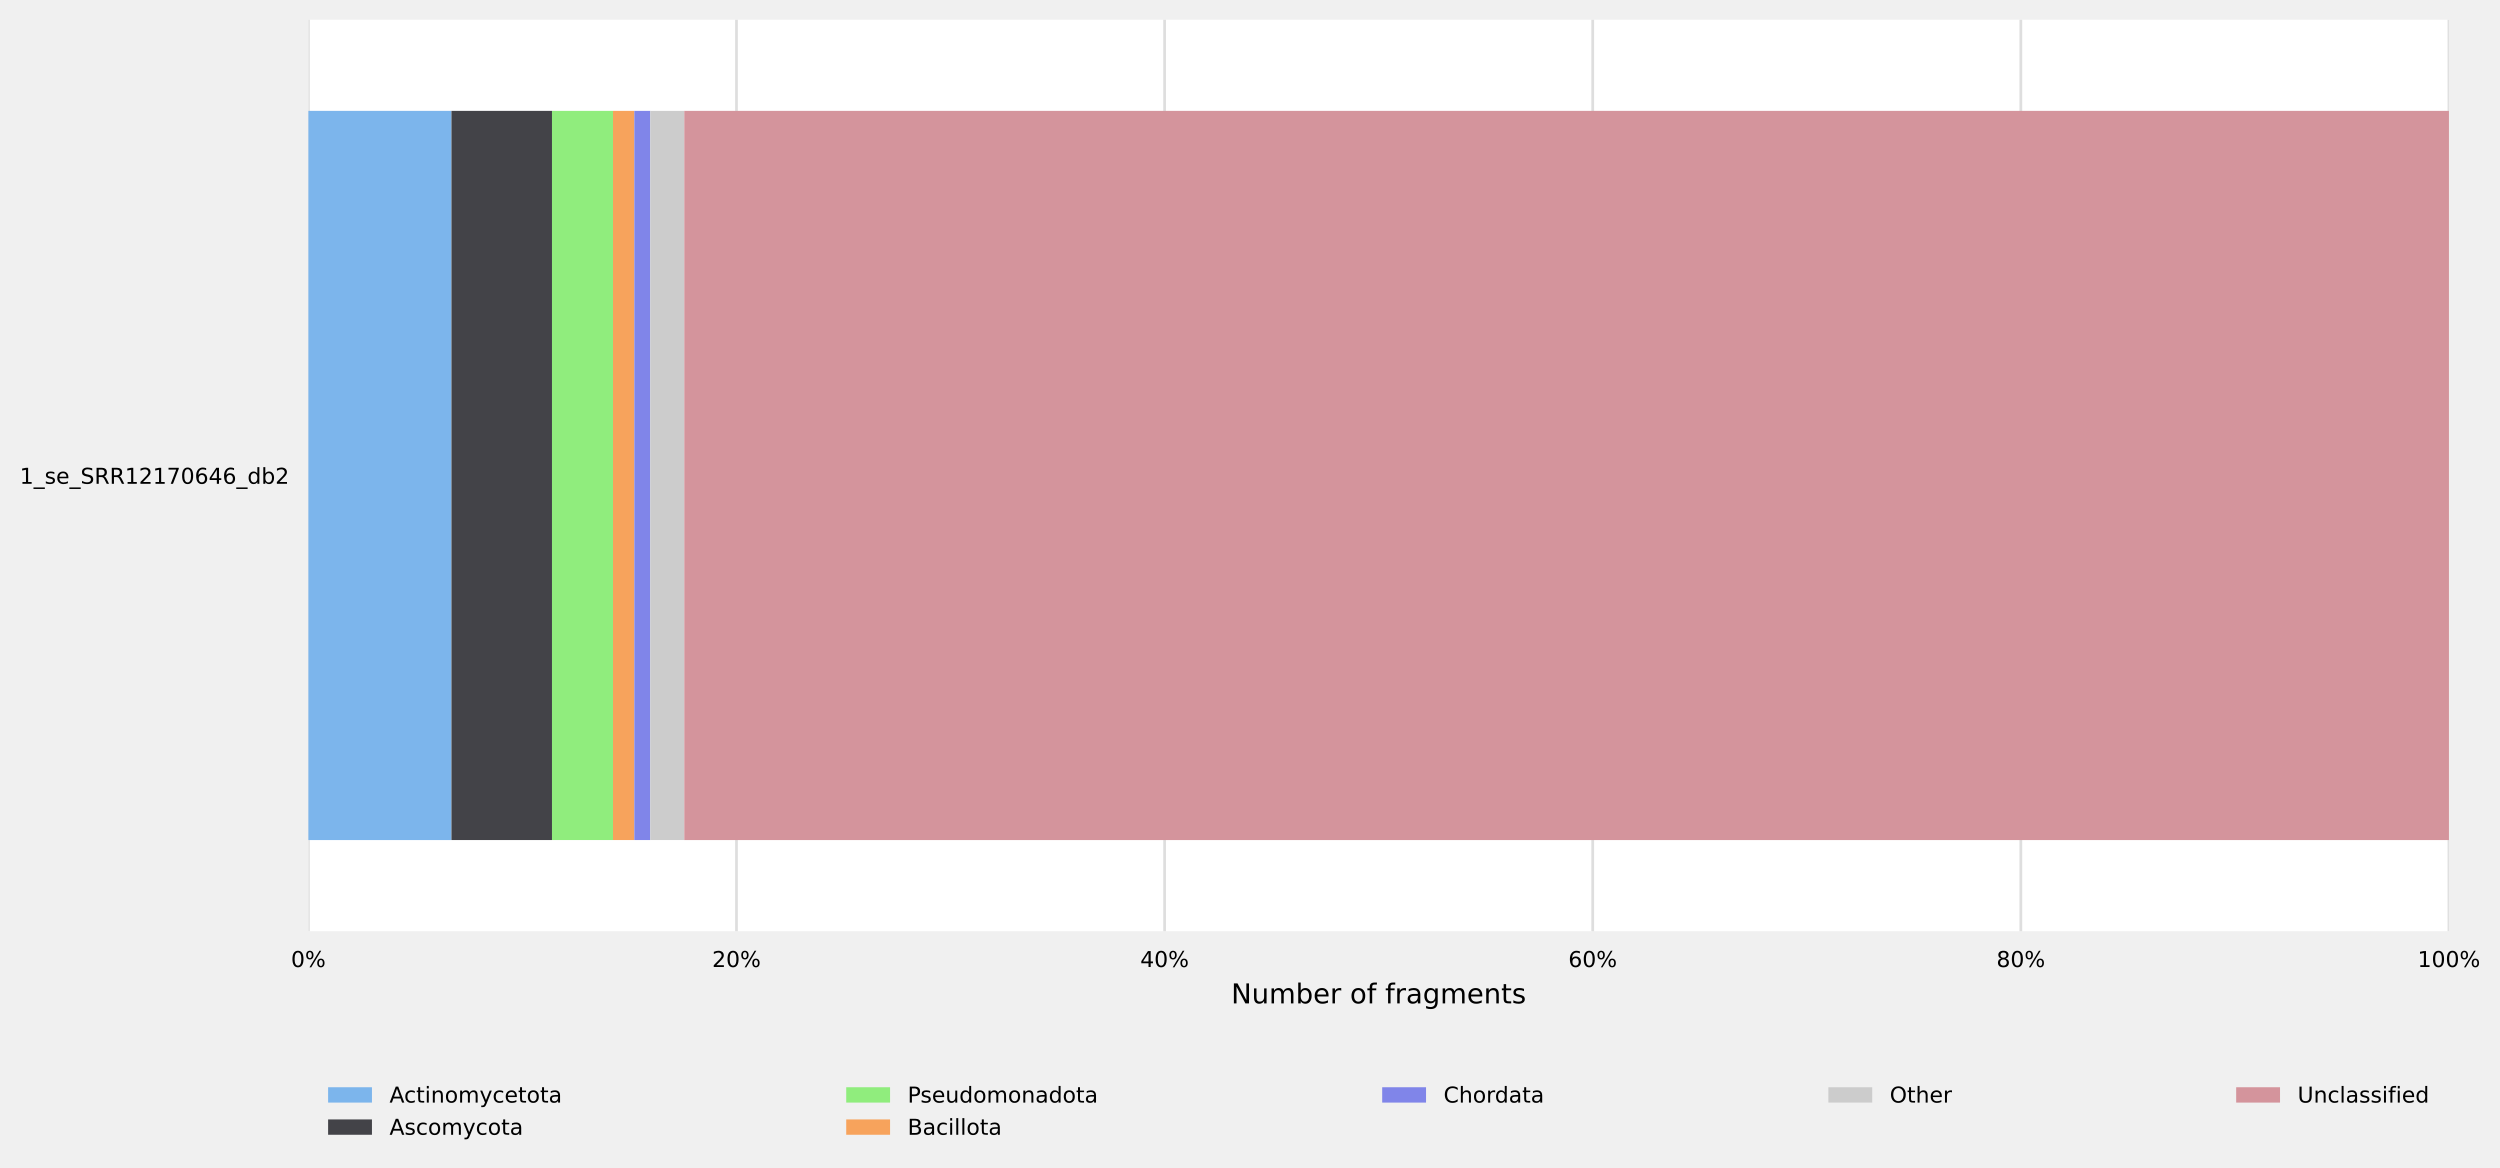
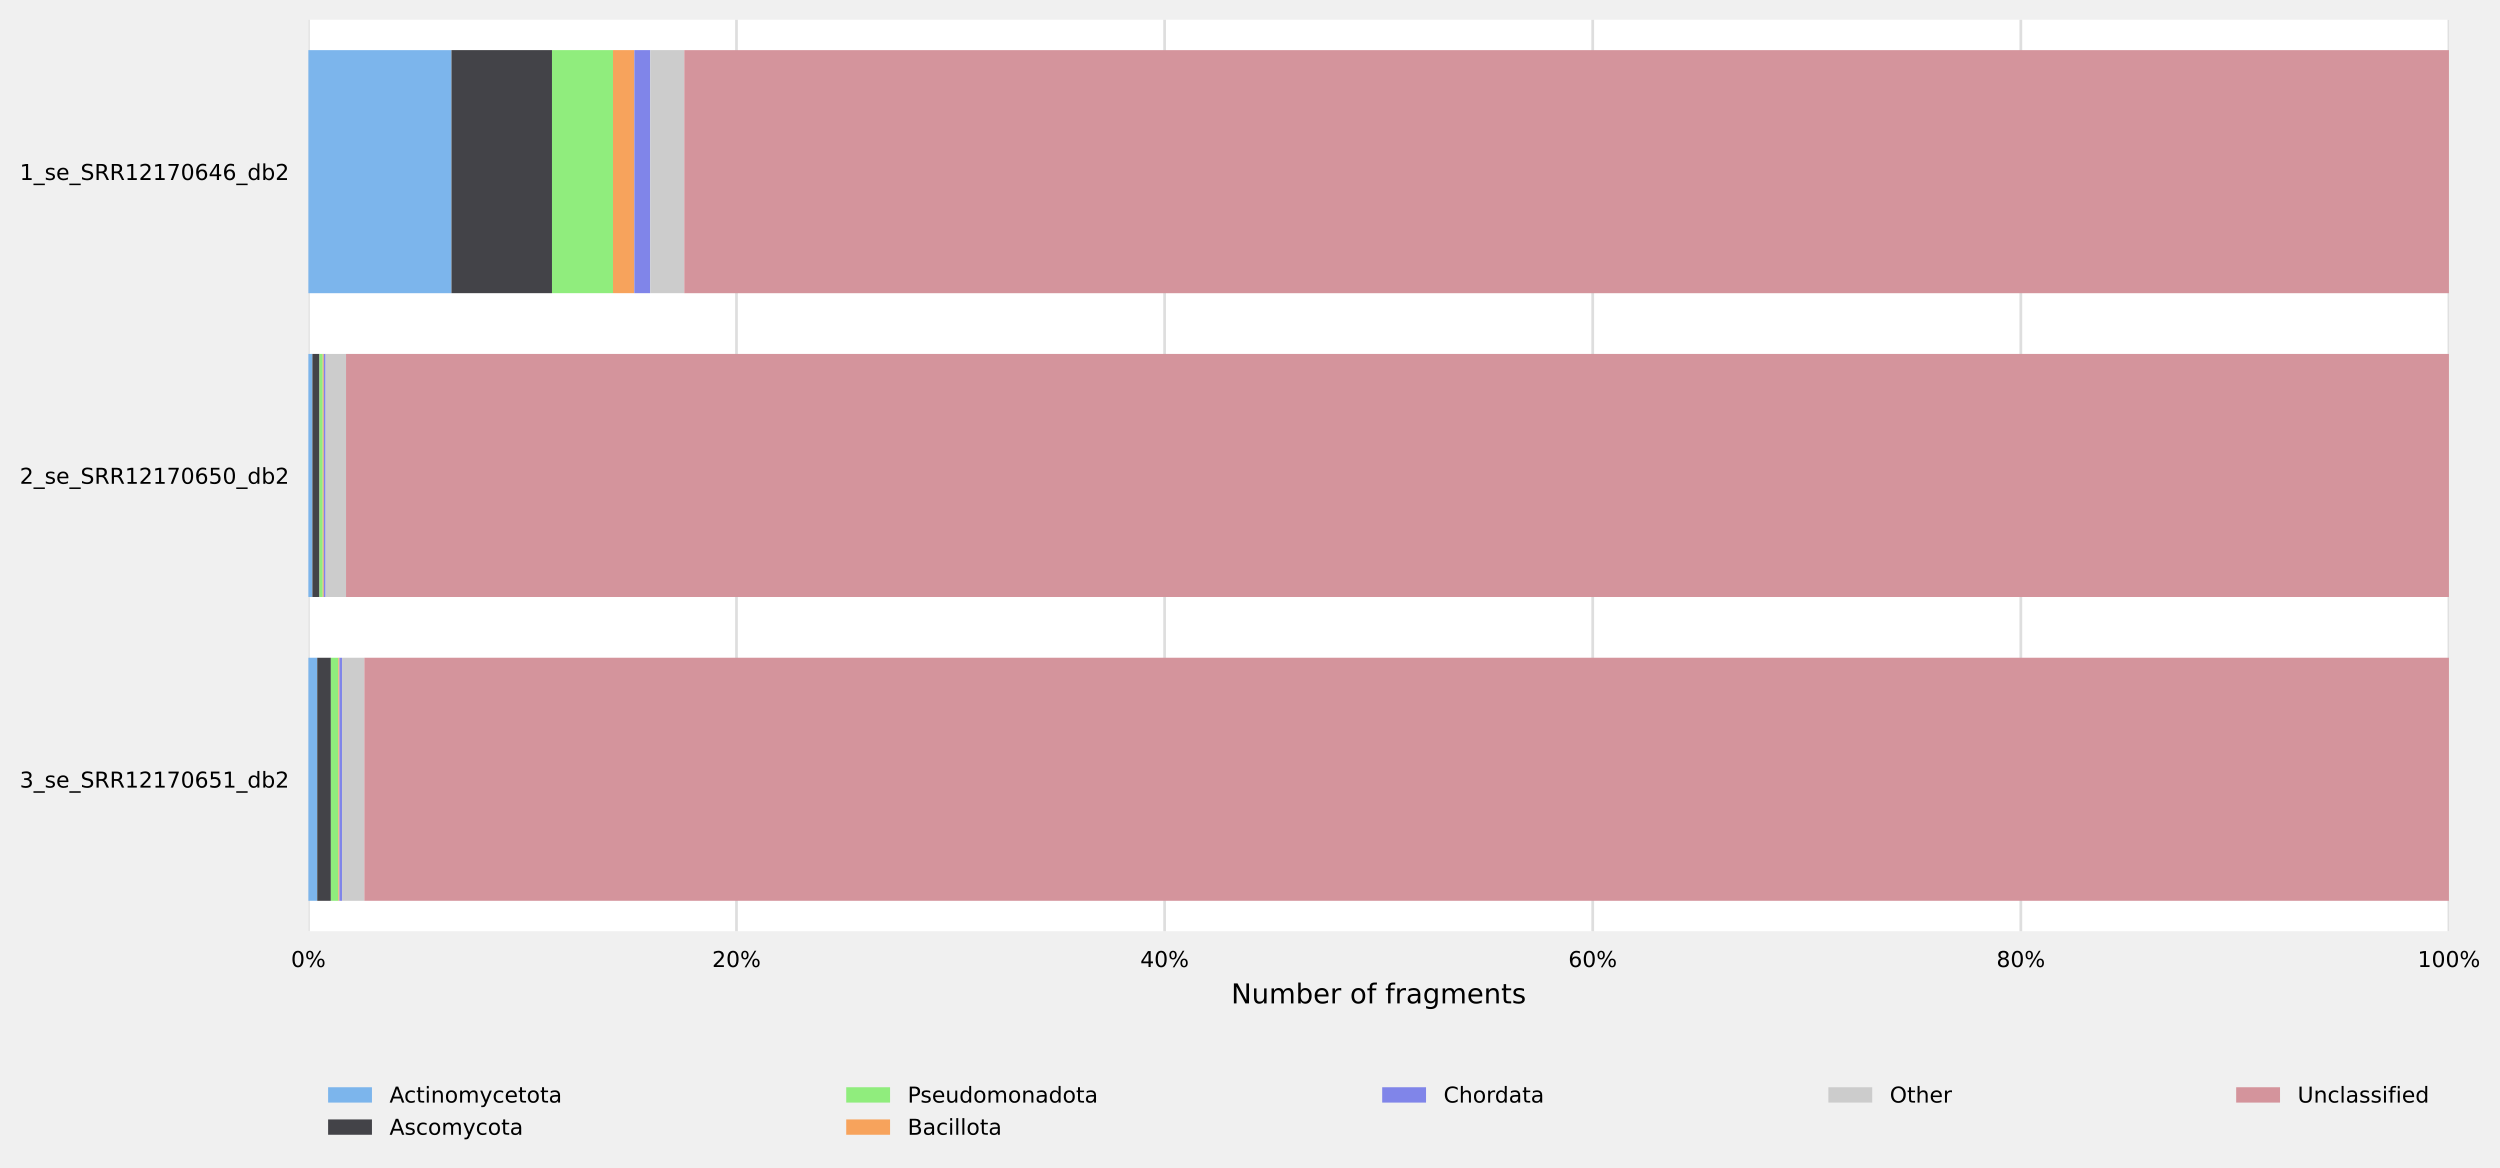
<svg xmlns="http://www.w3.org/2000/svg" xmlns:xlink="http://www.w3.org/1999/xlink" width="912.379pt" height="426.2pt" viewBox="0 0 912.379 426.2" version="1.1">
  <defs>
    <style type="text/css">*{stroke-linejoin: round; stroke-linecap: butt}</style>
  </defs>
  <g id="figure_1">
    <g id="axes_1">
      <g id="patch_1">
        <path d="M 112.544 339.84  L 893.744 339.84  L 893.744 7.2  L 112.544 7.2  z " style="fill: #ffffff" />
      </g>
      <g id="matplotlib.axis_1">
        <g id="xtick_1">
          <g id="line2d_1">
-             <path d="M 112.544 339.84  L 112.544 7.2  " clip-path="url(#pbad10f8a4e)" style="fill: none; stroke: #dedede; stroke-linecap: square" />
+             <path d="M 112.544 339.84  L 112.544 7.2  " clip-path="url(#p821c09c443)" style="fill: none; stroke: #dedede; stroke-linecap: square" />
          </g>
          <g id="text_1">
            <g transform="translate(106.1981 352.9187) scale(0.08 -0.08)">
              <defs>
                <path id="DejaVuSans-30" d="M 2034 4250  Q 1547 4250 1301 3770  Q 1056 3291 1056 2328  Q 1056 1369 1301 889  Q 1547 409 2034 409  Q 2525 409 2770 889  Q 3016 1369 3016 2328  Q 3016 3291 2770 3770  Q 2525 4250 2034 4250  z M 2034 4750  Q 2819 4750 3233 4129  Q 3647 3509 3647 2328  Q 3647 1150 3233 529  Q 2819 -91 2034 -91  Q 1250 -91 836 529  Q 422 1150 422 2328  Q 422 3509 836 4129  Q 1250 4750 2034 4750  z " transform="scale(0.015625)" />
                <path id="DejaVuSans-25" d="M 4653 2053  Q 4381 2053 4226 1822  Q 4072 1591 4072 1178  Q 4072 772 4226 539  Q 4381 306 4653 306  Q 4919 306 5073 539  Q 5228 772 5228 1178  Q 5228 1588 5073 1820  Q 4919 2053 4653 2053  z M 4653 2450  Q 5147 2450 5437 2106  Q 5728 1763 5728 1178  Q 5728 594 5436 251  Q 5144 -91 4653 -91  Q 4153 -91 3862 251  Q 3572 594 3572 1178  Q 3572 1766 3864 2108  Q 4156 2450 4653 2450  z M 1428 4353  Q 1159 4353 1004 4120  Q 850 3888 850 3481  Q 850 3069 1003 2837  Q 1156 2606 1428 2606  Q 1700 2606 1854 2837  Q 2009 3069 2009 3481  Q 2009 3884 1853 4118  Q 1697 4353 1428 4353  z M 4250 4750  L 4750 4750  L 1831 -91  L 1331 -91  L 4250 4750  z M 1428 4750  Q 1922 4750 2215 4408  Q 2509 4066 2509 3481  Q 2509 2891 2217 2550  Q 1925 2209 1428 2209  Q 931 2209 642 2551  Q 353 2894 353 3481  Q 353 4063 643 4406  Q 934 4750 1428 4750  z " transform="scale(0.015625)" />
              </defs>
              <use xlink:href="#DejaVuSans-30" />
              <use xlink:href="#DejaVuSans-25" x="63.623" />
            </g>
          </g>
        </g>
        <g id="xtick_2">
          <g id="line2d_2">
-             <path d="M 268.784 339.84  L 268.784 7.2  " clip-path="url(#pbad10f8a4e)" style="fill: none; stroke: #dedede; stroke-linecap: square" />
+             <path d="M 268.784 339.84  L 268.784 7.2  " clip-path="url(#p821c09c443)" style="fill: none; stroke: #dedede; stroke-linecap: square" />
          </g>
          <g id="text_2">
            <g transform="translate(259.8931 352.9187) scale(0.08 -0.08)">
              <defs>
                <path id="DejaVuSans-32" d="M 1228 531  L 3431 531  L 3431 0  L 469 0  L 469 531  Q 828 903 1448 1529  Q 2069 2156 2228 2338  Q 2531 2678 2651 2914  Q 2772 3150 2772 3378  Q 2772 3750 2511 3984  Q 2250 4219 1831 4219  Q 1534 4219 1204 4116  Q 875 4013 500 3803  L 500 4441  Q 881 4594 1212 4672  Q 1544 4750 1819 4750  Q 2544 4750 2975 4387  Q 3406 4025 3406 3419  Q 3406 3131 3298 2873  Q 3191 2616 2906 2266  Q 2828 2175 2409 1742  Q 1991 1309 1228 531  z " transform="scale(0.015625)" />
              </defs>
              <use xlink:href="#DejaVuSans-32" />
              <use xlink:href="#DejaVuSans-30" x="63.623" />
              <use xlink:href="#DejaVuSans-25" x="127.246" />
            </g>
          </g>
        </g>
        <g id="xtick_3">
          <g id="line2d_3">
-             <path d="M 425.024 339.84  L 425.024 7.2  " clip-path="url(#pbad10f8a4e)" style="fill: none; stroke: #dedede; stroke-linecap: square" />
+             <path d="M 425.024 339.84  L 425.024 7.2  " clip-path="url(#p821c09c443)" style="fill: none; stroke: #dedede; stroke-linecap: square" />
          </g>
          <g id="text_3">
            <g transform="translate(416.1331 352.9187) scale(0.08 -0.08)">
              <defs>
                <path id="DejaVuSans-34" d="M 2419 4116  L 825 1625  L 2419 1625  L 2419 4116  z M 2253 4666  L 3047 4666  L 3047 1625  L 3713 1625  L 3713 1100  L 3047 1100  L 3047 0  L 2419 0  L 2419 1100  L 313 1100  L 313 1709  L 2253 4666  z " transform="scale(0.015625)" />
              </defs>
              <use xlink:href="#DejaVuSans-34" />
              <use xlink:href="#DejaVuSans-30" x="63.623" />
              <use xlink:href="#DejaVuSans-25" x="127.246" />
            </g>
          </g>
        </g>
        <g id="xtick_4">
          <g id="line2d_4">
-             <path d="M 581.264 339.84  L 581.264 7.2  " clip-path="url(#pbad10f8a4e)" style="fill: none; stroke: #dedede; stroke-linecap: square" />
+             <path d="M 581.264 339.84  L 581.264 7.2  " clip-path="url(#p821c09c443)" style="fill: none; stroke: #dedede; stroke-linecap: square" />
          </g>
          <g id="text_4">
            <g transform="translate(572.3731 352.9187) scale(0.08 -0.08)">
              <defs>
                <path id="DejaVuSans-36" d="M 2113 2584  Q 1688 2584 1439 2293  Q 1191 2003 1191 1497  Q 1191 994 1439 701  Q 1688 409 2113 409  Q 2538 409 2786 701  Q 3034 994 3034 1497  Q 3034 2003 2786 2293  Q 2538 2584 2113 2584  z M 3366 4563  L 3366 3988  Q 3128 4100 2886 4159  Q 2644 4219 2406 4219  Q 1781 4219 1451 3797  Q 1122 3375 1075 2522  Q 1259 2794 1537 2939  Q 1816 3084 2150 3084  Q 2853 3084 3261 2657  Q 3669 2231 3669 1497  Q 3669 778 3244 343  Q 2819 -91 2113 -91  Q 1303 -91 875 529  Q 447 1150 447 2328  Q 447 3434 972 4092  Q 1497 4750 2381 4750  Q 2619 4750 2861 4703  Q 3103 4656 3366 4563  z " transform="scale(0.015625)" />
              </defs>
              <use xlink:href="#DejaVuSans-36" />
              <use xlink:href="#DejaVuSans-30" x="63.623" />
              <use xlink:href="#DejaVuSans-25" x="127.246" />
            </g>
          </g>
        </g>
        <g id="xtick_5">
          <g id="line2d_5">
-             <path d="M 737.504 339.84  L 737.504 7.2  " clip-path="url(#pbad10f8a4e)" style="fill: none; stroke: #dedede; stroke-linecap: square" />
+             <path d="M 737.504 339.84  L 737.504 7.2  " clip-path="url(#p821c09c443)" style="fill: none; stroke: #dedede; stroke-linecap: square" />
          </g>
          <g id="text_5">
            <g transform="translate(728.6131 352.9187) scale(0.08 -0.08)">
              <defs>
                <path id="DejaVuSans-38" d="M 2034 2216  Q 1584 2216 1326 1975  Q 1069 1734 1069 1313  Q 1069 891 1326 650  Q 1584 409 2034 409  Q 2484 409 2743 651  Q 3003 894 3003 1313  Q 3003 1734 2745 1975  Q 2488 2216 2034 2216  z M 1403 2484  Q 997 2584 770 2862  Q 544 3141 544 3541  Q 544 4100 942 4425  Q 1341 4750 2034 4750  Q 2731 4750 3128 4425  Q 3525 4100 3525 3541  Q 3525 3141 3298 2862  Q 3072 2584 2669 2484  Q 3125 2378 3379 2068  Q 3634 1759 3634 1313  Q 3634 634 3220 271  Q 2806 -91 2034 -91  Q 1263 -91 848 271  Q 434 634 434 1313  Q 434 1759 690 2068  Q 947 2378 1403 2484  z M 1172 3481  Q 1172 3119 1398 2916  Q 1625 2713 2034 2713  Q 2441 2713 2670 2916  Q 2900 3119 2900 3481  Q 2900 3844 2670 4047  Q 2441 4250 2034 4250  Q 1625 4250 1398 4047  Q 1172 3844 1172 3481  z " transform="scale(0.015625)" />
              </defs>
              <use xlink:href="#DejaVuSans-38" />
              <use xlink:href="#DejaVuSans-30" x="63.623" />
              <use xlink:href="#DejaVuSans-25" x="127.246" />
            </g>
          </g>
        </g>
        <g id="xtick_6">
          <g id="line2d_6">
-             <path d="M 893.744 339.84  L 893.744 7.2  " clip-path="url(#pbad10f8a4e)" style="fill: none; stroke: #dedede; stroke-linecap: square" />
+             <path d="M 893.744 339.84  L 893.744 7.2  " clip-path="url(#p821c09c443)" style="fill: none; stroke: #dedede; stroke-linecap: square" />
          </g>
          <g id="text_6">
            <g transform="translate(882.3081 352.9187) scale(0.08 -0.08)">
              <defs>
                <path id="DejaVuSans-31" d="M 794 531  L 1825 531  L 1825 4091  L 703 3866  L 703 4441  L 1819 4666  L 2450 4666  L 2450 531  L 3481 531  L 3481 0  L 794 0  L 794 531  z " transform="scale(0.015625)" />
              </defs>
              <use xlink:href="#DejaVuSans-31" />
              <use xlink:href="#DejaVuSans-30" x="63.623" />
              <use xlink:href="#DejaVuSans-30" x="127.246" />
              <use xlink:href="#DejaVuSans-25" x="190.869" />
            </g>
          </g>
        </g>
        <g id="text_7">
          <g transform="translate(449.3258 366.1809) scale(0.1 -0.1)">
            <defs>
              <path id="DejaVuSans-4e" d="M 628 4666  L 1478 4666  L 3547 763  L 3547 4666  L 4159 4666  L 4159 0  L 3309 0  L 1241 3903  L 1241 0  L 628 0  L 628 4666  z " transform="scale(0.015625)" />
              <path id="DejaVuSans-75" d="M 544 1381  L 544 3500  L 1119 3500  L 1119 1403  Q 1119 906 1312 657  Q 1506 409 1894 409  Q 2359 409 2629 706  Q 2900 1003 2900 1516  L 2900 3500  L 3475 3500  L 3475 0  L 2900 0  L 2900 538  Q 2691 219 2414 64  Q 2138 -91 1772 -91  Q 1169 -91 856 284  Q 544 659 544 1381  z M 1991 3584  L 1991 3584  z " transform="scale(0.015625)" />
              <path id="DejaVuSans-6d" d="M 3328 2828  Q 3544 3216 3844 3400  Q 4144 3584 4550 3584  Q 5097 3584 5394 3201  Q 5691 2819 5691 2113  L 5691 0  L 5113 0  L 5113 2094  Q 5113 2597 4934 2840  Q 4756 3084 4391 3084  Q 3944 3084 3684 2787  Q 3425 2491 3425 1978  L 3425 0  L 2847 0  L 2847 2094  Q 2847 2600 2669 2842  Q 2491 3084 2119 3084  Q 1678 3084 1418 2786  Q 1159 2488 1159 1978  L 1159 0  L 581 0  L 581 3500  L 1159 3500  L 1159 2956  Q 1356 3278 1631 3431  Q 1906 3584 2284 3584  Q 2666 3584 2933 3390  Q 3200 3197 3328 2828  z " transform="scale(0.015625)" />
              <path id="DejaVuSans-62" d="M 3116 1747  Q 3116 2381 2855 2742  Q 2594 3103 2138 3103  Q 1681 3103 1420 2742  Q 1159 2381 1159 1747  Q 1159 1113 1420 752  Q 1681 391 2138 391  Q 2594 391 2855 752  Q 3116 1113 3116 1747  z M 1159 2969  Q 1341 3281 1617 3432  Q 1894 3584 2278 3584  Q 2916 3584 3314 3078  Q 3713 2572 3713 1747  Q 3713 922 3314 415  Q 2916 -91 2278 -91  Q 1894 -91 1617 61  Q 1341 213 1159 525  L 1159 0  L 581 0  L 581 4863  L 1159 4863  L 1159 2969  z " transform="scale(0.015625)" />
              <path id="DejaVuSans-65" d="M 3597 1894  L 3597 1613  L 953 1613  Q 991 1019 1311 708  Q 1631 397 2203 397  Q 2534 397 2845 478  Q 3156 559 3463 722  L 3463 178  Q 3153 47 2828 -22  Q 2503 -91 2169 -91  Q 1331 -91 842 396  Q 353 884 353 1716  Q 353 2575 817 3079  Q 1281 3584 2069 3584  Q 2775 3584 3186 3129  Q 3597 2675 3597 1894  z M 3022 2063  Q 3016 2534 2758 2815  Q 2500 3097 2075 3097  Q 1594 3097 1305 2825  Q 1016 2553 972 2059  L 3022 2063  z " transform="scale(0.015625)" />
              <path id="DejaVuSans-72" d="M 2631 2963  Q 2534 3019 2420 3045  Q 2306 3072 2169 3072  Q 1681 3072 1420 2755  Q 1159 2438 1159 1844  L 1159 0  L 581 0  L 581 3500  L 1159 3500  L 1159 2956  Q 1341 3275 1631 3429  Q 1922 3584 2338 3584  Q 2397 3584 2469 3576  Q 2541 3569 2628 3553  L 2631 2963  z " transform="scale(0.015625)" />
              <path id="DejaVuSans-20" transform="scale(0.015625)" />
              <path id="DejaVuSans-6f" d="M 1959 3097  Q 1497 3097 1228 2736  Q 959 2375 959 1747  Q 959 1119 1226 758  Q 1494 397 1959 397  Q 2419 397 2687 759  Q 2956 1122 2956 1747  Q 2956 2369 2687 2733  Q 2419 3097 1959 3097  z M 1959 3584  Q 2709 3584 3137 3096  Q 3566 2609 3566 1747  Q 3566 888 3137 398  Q 2709 -91 1959 -91  Q 1206 -91 779 398  Q 353 888 353 1747  Q 353 2609 779 3096  Q 1206 3584 1959 3584  z " transform="scale(0.015625)" />
              <path id="DejaVuSans-66" d="M 2375 4863  L 2375 4384  L 1825 4384  Q 1516 4384 1395 4259  Q 1275 4134 1275 3809  L 1275 3500  L 2222 3500  L 2222 3053  L 1275 3053  L 1275 0  L 697 0  L 697 3053  L 147 3053  L 147 3500  L 697 3500  L 697 3744  Q 697 4328 969 4595  Q 1241 4863 1831 4863  L 2375 4863  z " transform="scale(0.015625)" />
              <path id="DejaVuSans-61" d="M 2194 1759  Q 1497 1759 1228 1600  Q 959 1441 959 1056  Q 959 750 1161 570  Q 1363 391 1709 391  Q 2188 391 2477 730  Q 2766 1069 2766 1631  L 2766 1759  L 2194 1759  z M 3341 1997  L 3341 0  L 2766 0  L 2766 531  Q 2569 213 2275 61  Q 1981 -91 1556 -91  Q 1019 -91 701 211  Q 384 513 384 1019  Q 384 1609 779 1909  Q 1175 2209 1959 2209  L 2766 2209  L 2766 2266  Q 2766 2663 2505 2880  Q 2244 3097 1772 3097  Q 1472 3097 1187 3025  Q 903 2953 641 2809  L 641 3341  Q 956 3463 1253 3523  Q 1550 3584 1831 3584  Q 2591 3584 2966 3190  Q 3341 2797 3341 1997  z " transform="scale(0.015625)" />
              <path id="DejaVuSans-67" d="M 2906 1791  Q 2906 2416 2648 2759  Q 2391 3103 1925 3103  Q 1463 3103 1205 2759  Q 947 2416 947 1791  Q 947 1169 1205 825  Q 1463 481 1925 481  Q 2391 481 2648 825  Q 2906 1169 2906 1791  z M 3481 434  Q 3481 -459 3084 -895  Q 2688 -1331 1869 -1331  Q 1566 -1331 1297 -1286  Q 1028 -1241 775 -1147  L 775 -588  Q 1028 -725 1275 -790  Q 1522 -856 1778 -856  Q 2344 -856 2625 -561  Q 2906 -266 2906 331  L 2906 616  Q 2728 306 2450 153  Q 2172 0 1784 0  Q 1141 0 747 490  Q 353 981 353 1791  Q 353 2603 747 3093  Q 1141 3584 1784 3584  Q 2172 3584 2450 3431  Q 2728 3278 2906 2969  L 2906 3500  L 3481 3500  L 3481 434  z " transform="scale(0.015625)" />
              <path id="DejaVuSans-6e" d="M 3513 2113  L 3513 0  L 2938 0  L 2938 2094  Q 2938 2591 2744 2837  Q 2550 3084 2163 3084  Q 1697 3084 1428 2787  Q 1159 2491 1159 1978  L 1159 0  L 581 0  L 581 3500  L 1159 3500  L 1159 2956  Q 1366 3272 1645 3428  Q 1925 3584 2291 3584  Q 2894 3584 3203 3211  Q 3513 2838 3513 2113  z " transform="scale(0.015625)" />
              <path id="DejaVuSans-74" d="M 1172 4494  L 1172 3500  L 2356 3500  L 2356 3053  L 1172 3053  L 1172 1153  Q 1172 725 1289 603  Q 1406 481 1766 481  L 2356 481  L 2356 0  L 1766 0  Q 1100 0 847 248  Q 594 497 594 1153  L 594 3053  L 172 3053  L 172 3500  L 594 3500  L 594 4494  L 1172 4494  z " transform="scale(0.015625)" />
              <path id="DejaVuSans-73" d="M 2834 3397  L 2834 2853  Q 2591 2978 2328 3040  Q 2066 3103 1784 3103  Q 1356 3103 1142 2972  Q 928 2841 928 2578  Q 928 2378 1081 2264  Q 1234 2150 1697 2047  L 1894 2003  Q 2506 1872 2764 1633  Q 3022 1394 3022 966  Q 3022 478 2636 193  Q 2250 -91 1575 -91  Q 1294 -91 989 -36  Q 684 19 347 128  L 347 722  Q 666 556 975 473  Q 1284 391 1588 391  Q 1994 391 2212 530  Q 2431 669 2431 922  Q 2431 1156 2273 1281  Q 2116 1406 1581 1522  L 1381 1569  Q 847 1681 609 1914  Q 372 2147 372 2553  Q 372 3047 722 3315  Q 1072 3584 1716 3584  Q 2034 3584 2315 3537  Q 2597 3491 2834 3397  z " transform="scale(0.015625)" />
            </defs>
            <use xlink:href="#DejaVuSans-4e" />
            <use xlink:href="#DejaVuSans-75" x="74.805" />
            <use xlink:href="#DejaVuSans-6d" x="138.184" />
            <use xlink:href="#DejaVuSans-62" x="235.596" />
            <use xlink:href="#DejaVuSans-65" x="299.072" />
            <use xlink:href="#DejaVuSans-72" x="360.596" />
            <use xlink:href="#DejaVuSans-20" x="401.709" />
            <use xlink:href="#DejaVuSans-6f" x="433.496" />
            <use xlink:href="#DejaVuSans-66" x="494.678" />
            <use xlink:href="#DejaVuSans-20" x="529.883" />
            <use xlink:href="#DejaVuSans-66" x="561.67" />
            <use xlink:href="#DejaVuSans-72" x="596.875" />
            <use xlink:href="#DejaVuSans-61" x="637.988" />
            <use xlink:href="#DejaVuSans-67" x="699.268" />
            <use xlink:href="#DejaVuSans-6d" x="762.744" />
            <use xlink:href="#DejaVuSans-65" x="860.156" />
            <use xlink:href="#DejaVuSans-6e" x="921.68" />
            <use xlink:href="#DejaVuSans-74" x="985.059" />
            <use xlink:href="#DejaVuSans-73" x="1024.268" />
          </g>
        </g>
      </g>
      <g id="matplotlib.axis_2">
        <g id="ytick_1">
          <g id="text_8">
-             <g transform="translate(7.2 176.5594) scale(0.08 -0.08)">
+             <g transform="translate(7.2 65.67937) scale(0.08 -0.08)">
              <defs>
                <path id="DejaVuSans-5f" d="M 3263 -1063  L 3263 -1509  L -63 -1509  L -63 -1063  L 3263 -1063  z " transform="scale(0.015625)" />
                <path id="DejaVuSans-53" d="M 3425 4513  L 3425 3897  Q 3066 4069 2747 4153  Q 2428 4238 2131 4238  Q 1616 4238 1336 4038  Q 1056 3838 1056 3469  Q 1056 3159 1242 3001  Q 1428 2844 1947 2747  L 2328 2669  Q 3034 2534 3370 2195  Q 3706 1856 3706 1288  Q 3706 609 3251 259  Q 2797 -91 1919 -91  Q 1588 -91 1214 -16  Q 841 59 441 206  L 441 856  Q 825 641 1194 531  Q 1563 422 1919 422  Q 2459 422 2753 634  Q 3047 847 3047 1241  Q 3047 1584 2836 1778  Q 2625 1972 2144 2069  L 1759 2144  Q 1053 2284 737 2584  Q 422 2884 422 3419  Q 422 4038 858 4394  Q 1294 4750 2059 4750  Q 2388 4750 2728 4690  Q 3069 4631 3425 4513  z " transform="scale(0.015625)" />
                <path id="DejaVuSans-52" d="M 2841 2188  Q 3044 2119 3236 1894  Q 3428 1669 3622 1275  L 4263 0  L 3584 0  L 2988 1197  Q 2756 1666 2539 1819  Q 2322 1972 1947 1972  L 1259 1972  L 1259 0  L 628 0  L 628 4666  L 2053 4666  Q 2853 4666 3247 4331  Q 3641 3997 3641 3322  Q 3641 2881 3436 2590  Q 3231 2300 2841 2188  z M 1259 4147  L 1259 2491  L 2053 2491  Q 2509 2491 2742 2702  Q 2975 2913 2975 3322  Q 2975 3731 2742 3939  Q 2509 4147 2053 4147  L 1259 4147  z " transform="scale(0.015625)" />
                <path id="DejaVuSans-37" d="M 525 4666  L 3525 4666  L 3525 4397  L 1831 0  L 1172 0  L 2766 4134  L 525 4134  L 525 4666  z " transform="scale(0.015625)" />
                <path id="DejaVuSans-64" d="M 2906 2969  L 2906 4863  L 3481 4863  L 3481 0  L 2906 0  L 2906 525  Q 2725 213 2448 61  Q 2172 -91 1784 -91  Q 1150 -91 751 415  Q 353 922 353 1747  Q 353 2572 751 3078  Q 1150 3584 1784 3584  Q 2172 3584 2448 3432  Q 2725 3281 2906 2969  z M 947 1747  Q 947 1113 1208 752  Q 1469 391 1925 391  Q 2381 391 2643 752  Q 2906 1113 2906 1747  Q 2906 2381 2643 2742  Q 2381 3103 1925 3103  Q 1469 3103 1208 2742  Q 947 2381 947 1747  z " transform="scale(0.015625)" />
              </defs>
              <use xlink:href="#DejaVuSans-31" />
              <use xlink:href="#DejaVuSans-5f" x="63.623" />
              <use xlink:href="#DejaVuSans-73" x="113.623" />
              <use xlink:href="#DejaVuSans-65" x="165.723" />
              <use xlink:href="#DejaVuSans-5f" x="227.246" />
              <use xlink:href="#DejaVuSans-53" x="277.246" />
              <use xlink:href="#DejaVuSans-52" x="340.723" />
              <use xlink:href="#DejaVuSans-52" x="410.205" />
              <use xlink:href="#DejaVuSans-31" x="479.688" />
              <use xlink:href="#DejaVuSans-32" x="543.311" />
              <use xlink:href="#DejaVuSans-31" x="606.934" />
              <use xlink:href="#DejaVuSans-37" x="670.557" />
              <use xlink:href="#DejaVuSans-30" x="734.18" />
              <use xlink:href="#DejaVuSans-36" x="797.803" />
              <use xlink:href="#DejaVuSans-34" x="861.426" />
              <use xlink:href="#DejaVuSans-36" x="925.049" />
              <use xlink:href="#DejaVuSans-5f" x="988.672" />
              <use xlink:href="#DejaVuSans-64" x="1038.672" />
              <use xlink:href="#DejaVuSans-62" x="1102.148" />
              <use xlink:href="#DejaVuSans-32" x="1165.625" />
            </g>
          </g>
        </g>
+         <g id="ytick_2">
+           <g id="text_9">
+             <g transform="translate(7.2 176.5594) scale(0.08 -0.08)">
+               <defs>
+                 <path id="DejaVuSans-35" d="M 691 4666  L 3169 4666  L 3169 4134  L 1269 4134  L 1269 2991  Q 1406 3038 1543 3061  Q 1681 3084 1819 3084  Q 2600 3084 3056 2656  Q 3513 2228 3513 1497  Q 3513 744 3044 326  Q 2575 -91 1722 -91  Q 1428 -91 1123 -41  Q 819 9 494 109  L 494 744  Q 775 591 1075 516  Q 1375 441 1709 441  Q 2250 441 2565 725  Q 2881 1009 2881 1497  Q 2881 1984 2565 2268  Q 2250 2553 1709 2553  Q 1456 2553 1204 2497  Q 953 2441 691 2322  L 691 4666  z " transform="scale(0.015625)" />
+               </defs>
+               <use xlink:href="#DejaVuSans-32" />
+               <use xlink:href="#DejaVuSans-5f" x="63.623" />
+               <use xlink:href="#DejaVuSans-73" x="113.623" />
+               <use xlink:href="#DejaVuSans-65" x="165.723" />
+               <use xlink:href="#DejaVuSans-5f" x="227.246" />
+               <use xlink:href="#DejaVuSans-53" x="277.246" />
+               <use xlink:href="#DejaVuSans-52" x="340.723" />
+               <use xlink:href="#DejaVuSans-52" x="410.205" />
+               <use xlink:href="#DejaVuSans-31" x="479.688" />
+               <use xlink:href="#DejaVuSans-32" x="543.311" />
+               <use xlink:href="#DejaVuSans-31" x="606.934" />
+               <use xlink:href="#DejaVuSans-37" x="670.557" />
+               <use xlink:href="#DejaVuSans-30" x="734.18" />
+               <use xlink:href="#DejaVuSans-36" x="797.803" />
+               <use xlink:href="#DejaVuSans-35" x="861.426" />
+               <use xlink:href="#DejaVuSans-30" x="925.049" />
+               <use xlink:href="#DejaVuSans-5f" x="988.672" />
+               <use xlink:href="#DejaVuSans-64" x="1038.672" />
+               <use xlink:href="#DejaVuSans-62" x="1102.148" />
+               <use xlink:href="#DejaVuSans-32" x="1165.625" />
+             </g>
+           </g>
+         </g>
+         <g id="ytick_3">
+           <g id="text_10">
+             <g transform="translate(7.2 287.4394) scale(0.08 -0.08)">
+               <defs>
+                 <path id="DejaVuSans-33" d="M 2597 2516  Q 3050 2419 3304 2112  Q 3559 1806 3559 1356  Q 3559 666 3084 287  Q 2609 -91 1734 -91  Q 1441 -91 1130 -33  Q 819 25 488 141  L 488 750  Q 750 597 1062 519  Q 1375 441 1716 441  Q 2309 441 2620 675  Q 2931 909 2931 1356  Q 2931 1769 2642 2001  Q 2353 2234 1838 2234  L 1294 2234  L 1294 2753  L 1863 2753  Q 2328 2753 2575 2939  Q 2822 3125 2822 3475  Q 2822 3834 2567 4026  Q 2313 4219 1838 4219  Q 1578 4219 1281 4162  Q 984 4106 628 3988  L 628 4550  Q 988 4650 1302 4700  Q 1616 4750 1894 4750  Q 2613 4750 3031 4423  Q 3450 4097 3450 3541  Q 3450 3153 3228 2886  Q 3006 2619 2597 2516  z " transform="scale(0.015625)" />
+               </defs>
+               <use xlink:href="#DejaVuSans-33" />
+               <use xlink:href="#DejaVuSans-5f" x="63.623" />
+               <use xlink:href="#DejaVuSans-73" x="113.623" />
+               <use xlink:href="#DejaVuSans-65" x="165.723" />
+               <use xlink:href="#DejaVuSans-5f" x="227.246" />
+               <use xlink:href="#DejaVuSans-53" x="277.246" />
+               <use xlink:href="#DejaVuSans-52" x="340.723" />
+               <use xlink:href="#DejaVuSans-52" x="410.205" />
+               <use xlink:href="#DejaVuSans-31" x="479.688" />
+               <use xlink:href="#DejaVuSans-32" x="543.311" />
+               <use xlink:href="#DejaVuSans-31" x="606.934" />
+               <use xlink:href="#DejaVuSans-37" x="670.557" />
+               <use xlink:href="#DejaVuSans-30" x="734.18" />
+               <use xlink:href="#DejaVuSans-36" x="797.803" />
+               <use xlink:href="#DejaVuSans-35" x="861.426" />
+               <use xlink:href="#DejaVuSans-31" x="925.049" />
+               <use xlink:href="#DejaVuSans-5f" x="988.672" />
+               <use xlink:href="#DejaVuSans-64" x="1038.672" />
+               <use xlink:href="#DejaVuSans-62" x="1102.148" />
+               <use xlink:href="#DejaVuSans-32" x="1165.625" />
+             </g>
+           </g>
+         </g>
      </g>
      <g id="patch_2">
-         <path d="M 112.544 40.464  L 164.76 40.464  L 164.76 306.576  L 112.544 306.576  z " clip-path="url(#pbad10f8a4e)" style="fill: #7cb5ec" />
+         <path d="M 112.544 18.288  L 164.76 18.288  L 164.76 106.992  L 112.544 106.992  z " clip-path="url(#p821c09c443)" style="fill: #7cb5ec" />
      </g>
      <g id="patch_3">
-         <path d="M 164.76 40.464  L 201.448 40.464  L 201.448 306.576  L 164.76 306.576  z " clip-path="url(#pbad10f8a4e)" style="fill: #434348" />
+         <path d="M 112.544 129.168  L 114.003 129.168  L 114.003 217.872  L 112.544 217.872  z " clip-path="url(#p821c09c443)" style="fill: #7cb5ec" />
      </g>
      <g id="patch_4">
-         <path d="M 201.448 40.464  L 223.718 40.464  L 223.718 306.576  L 201.448 306.576  z " clip-path="url(#pbad10f8a4e)" style="fill: #90ed7d" />
+         <path d="M 112.544 240.048  L 115.769 240.048  L 115.769 328.752  L 112.544 328.752  z " clip-path="url(#p821c09c443)" style="fill: #7cb5ec" />
      </g>
      <g id="patch_5">
-         <path d="M 223.718 40.464  L 231.491 40.464  L 231.491 306.576  L 223.718 306.576  z " clip-path="url(#pbad10f8a4e)" style="fill: #f7a35c" />
+         <path d="M 164.76 18.288  L 201.448 18.288  L 201.448 106.992  L 164.76 106.992  z " clip-path="url(#p821c09c443)" style="fill: #434348" />
      </g>
      <g id="patch_6">
-         <path d="M 231.491 40.464  L 237.32 40.464  L 237.32 306.576  L 231.491 306.576  z " clip-path="url(#pbad10f8a4e)" style="fill: #8085e9" />
+         <path d="M 114.003 129.168  L 116.597 129.168  L 116.597 217.872  L 114.003 217.872  z " clip-path="url(#p821c09c443)" style="fill: #434348" />
      </g>
      <g id="patch_7">
-         <path d="M 237.32 40.464  L 249.722 40.464  L 249.722 306.576  L 237.32 306.576  z " clip-path="url(#pbad10f8a4e)" style="fill: #cccccc" />
+         <path d="M 115.769 240.048  L 120.753 240.048  L 120.753 328.752  L 115.769 328.752  z " clip-path="url(#p821c09c443)" style="fill: #434348" />
      </g>
      <g id="patch_8">
-         <path d="M 249.722 40.464  L 893.744 40.464  L 893.744 306.576  L 249.722 306.576  z " clip-path="url(#pbad10f8a4e)" style="fill: #d4949c" />
-       </g>
-       <g id="text_9">
+         <path d="M 201.448 18.288  L 223.718 18.288  L 223.718 106.992  L 201.448 106.992  z " clip-path="url(#p821c09c443)" style="fill: #90ed7d" />
+       </g>
+       <g id="patch_9">
+         <path d="M 116.597 129.168  L 117.782 129.168  L 117.782 217.872  L 116.597 217.872  z " clip-path="url(#p821c09c443)" style="fill: #90ed7d" />
+       </g>
+       <g id="patch_10">
+         <path d="M 120.753 240.048  L 123.49 240.048  L 123.49 328.752  L 120.753 328.752  z " clip-path="url(#p821c09c443)" style="fill: #90ed7d" />
+       </g>
+       <g id="patch_11">
+         <path d="M 223.718 18.288  L 231.491 18.288  L 231.491 106.992  L 223.718 106.992  z " clip-path="url(#p821c09c443)" style="fill: #f7a35c" />
+       </g>
+       <g id="patch_12">
+         <path d="M 117.782 129.168  L 118.157 129.168  L 118.157 217.872  L 117.782 217.872  z " clip-path="url(#p821c09c443)" style="fill: #f7a35c" />
+       </g>
+       <g id="patch_13">
+         <path d="M 123.49 240.048  L 123.858 240.048  L 123.858 328.752  L 123.49 328.752  z " clip-path="url(#p821c09c443)" style="fill: #f7a35c" />
+       </g>
+       <g id="patch_14">
+         <path d="M 231.491 18.288  L 237.32 18.288  L 237.32 106.992  L 231.491 106.992  z " clip-path="url(#p821c09c443)" style="fill: #8085e9" />
+       </g>
+       <g id="patch_15">
+         <path d="M 118.157 129.168  L 118.845 129.168  L 118.845 217.872  L 118.157 217.872  z " clip-path="url(#p821c09c443)" style="fill: #8085e9" />
+       </g>
+       <g id="patch_16">
+         <path d="M 123.858 240.048  L 124.822 240.048  L 124.822 328.752  L 123.858 328.752  z " clip-path="url(#p821c09c443)" style="fill: #8085e9" />
+       </g>
+       <g id="patch_17">
+         <path d="M 237.32 18.288  L 249.722 18.288  L 249.722 106.992  L 237.32 106.992  z " clip-path="url(#p821c09c443)" style="fill: #cccccc" />
+       </g>
+       <g id="patch_18">
+         <path d="M 118.845 129.168  L 126.284 129.168  L 126.284 217.872  L 118.845 217.872  z " clip-path="url(#p821c09c443)" style="fill: #cccccc" />
+       </g>
+       <g id="patch_19">
+         <path d="M 124.822 240.048  L 132.963 240.048  L 132.963 328.752  L 124.822 328.752  z " clip-path="url(#p821c09c443)" style="fill: #cccccc" />
+       </g>
+       <g id="patch_20">
+         <path d="M 249.722 18.288  L 893.744 18.288  L 893.744 106.992  L 249.722 106.992  z " clip-path="url(#p821c09c443)" style="fill: #d4949c" />
+       </g>
+       <g id="patch_21">
+         <path d="M 126.284 129.168  L 893.744 129.168  L 893.744 217.872  L 126.284 217.872  z " clip-path="url(#p821c09c443)" style="fill: #d4949c" />
+       </g>
+       <g id="patch_22">
+         <path d="M 132.963 240.048  L 893.744 240.048  L 893.744 328.752  L 132.963 328.752  z " clip-path="url(#p821c09c443)" style="fill: #d4949c" />
+       </g>
+       <g id="text_11">
        <g transform="translate(428.7825 -20.52) scale(0.16 -0.16)">
          <defs>
            <path id="DejaVuSans-4b" d="M 628 4666  L 1259 4666  L 1259 2694  L 3353 4666  L 4166 4666  L 1850 2491  L 4331 0  L 3500 0  L 1259 2247  L 1259 0  L 628 0  L 628 4666  z " transform="scale(0.015625)" />
            <path id="DejaVuSans-6b" d="M 581 4863  L 1159 4863  L 1159 1991  L 2875 3500  L 3609 3500  L 1753 1863  L 3688 0  L 2938 0  L 1159 1709  L 1159 0  L 581 0  L 581 4863  z " transform="scale(0.015625)" />
            <path id="DejaVuSans-3a" d="M 750 794  L 1409 794  L 1409 0  L 750 0  L 750 794  z M 750 3309  L 1409 3309  L 1409 2516  L 750 2516  L 750 3309  z " transform="scale(0.015625)" />
            <path id="DejaVuSans-54" d="M -19 4666  L 3928 4666  L 3928 4134  L 2272 4134  L 2272 0  L 1638 0  L 1638 4134  L -19 4134  L -19 4666  z " transform="scale(0.015625)" />
            <path id="DejaVuSans-70" d="M 1159 525  L 1159 -1331  L 581 -1331  L 581 3500  L 1159 3500  L 1159 2969  Q 1341 3281 1617 3432  Q 1894 3584 2278 3584  Q 2916 3584 3314 3078  Q 3713 2572 3713 1747  Q 3713 922 3314 415  Q 2916 -91 2278 -91  Q 1894 -91 1617 61  Q 1341 213 1159 525  z M 3116 1747  Q 3116 2381 2855 2742  Q 2594 3103 2138 3103  Q 1681 3103 1420 2742  Q 1159 2381 1159 1747  Q 1159 1113 1420 752  Q 1681 391 2138 391  Q 2594 391 2855 752  Q 3116 1113 3116 1747  z " transform="scale(0.015625)" />
            <path id="DejaVuSans-78" d="M 3513 3500  L 2247 1797  L 3578 0  L 2900 0  L 1881 1375  L 863 0  L 184 0  L 1544 1831  L 300 3500  L 978 3500  L 1906 2253  L 2834 3500  L 3513 3500  z " transform="scale(0.015625)" />
          </defs>
          <use xlink:href="#DejaVuSans-4b" />
          <use xlink:href="#DejaVuSans-72" x="65.576" />
          <use xlink:href="#DejaVuSans-61" x="106.689" />
          <use xlink:href="#DejaVuSans-6b" x="167.969" />
          <use xlink:href="#DejaVuSans-65" x="222.254" />
          <use xlink:href="#DejaVuSans-6e" x="283.777" />
          <use xlink:href="#DejaVuSans-20" x="347.156" />
          <use xlink:href="#DejaVuSans-32" x="378.943" />
          <use xlink:href="#DejaVuSans-3a" x="442.566" />
          <use xlink:href="#DejaVuSans-20" x="476.258" />
          <use xlink:href="#DejaVuSans-54" x="508.045" />
          <use xlink:href="#DejaVuSans-6f" x="552.129" />
          <use xlink:href="#DejaVuSans-70" x="613.311" />
          <use xlink:href="#DejaVuSans-20" x="676.787" />
          <use xlink:href="#DejaVuSans-74" x="708.574" />
          <use xlink:href="#DejaVuSans-61" x="747.783" />
          <use xlink:href="#DejaVuSans-78" x="809.062" />
          <use xlink:href="#DejaVuSans-61" x="868.242" />
        </g>
      </g>
      <g id="legend_1">
-         <g id="patch_9">
+         <g id="patch_23">
          <path d="M 119.744 402.394  L 135.744 402.394  L 135.744 396.794  L 119.744 396.794  z " style="fill: #7cb5ec" />
        </g>
-         <g id="text_10">
+         <g id="text_12">
          <g transform="translate(142.1438 402.3938) scale(0.08 -0.08)">
            <defs>
              <path id="DejaVuSans-41" d="M 2188 4044  L 1331 1722  L 3047 1722  L 2188 4044  z M 1831 4666  L 2547 4666  L 4325 0  L 3669 0  L 3244 1197  L 1141 1197  L 716 0  L 50 0  L 1831 4666  z " transform="scale(0.015625)" />
              <path id="DejaVuSans-63" d="M 3122 3366  L 3122 2828  Q 2878 2963 2633 3030  Q 2388 3097 2138 3097  Q 1578 3097 1268 2742  Q 959 2388 959 1747  Q 959 1106 1268 751  Q 1578 397 2138 397  Q 2388 397 2633 464  Q 2878 531 3122 666  L 3122 134  Q 2881 22 2623 -34  Q 2366 -91 2075 -91  Q 1284 -91 818 406  Q 353 903 353 1747  Q 353 2603 823 3093  Q 1294 3584 2113 3584  Q 2378 3584 2631 3529  Q 2884 3475 3122 3366  z " transform="scale(0.015625)" />
              <path id="DejaVuSans-69" d="M 603 3500  L 1178 3500  L 1178 0  L 603 0  L 603 3500  z M 603 4863  L 1178 4863  L 1178 4134  L 603 4134  L 603 4863  z " transform="scale(0.015625)" />
              <path id="DejaVuSans-79" d="M 2059 -325  Q 1816 -950 1584 -1140  Q 1353 -1331 966 -1331  L 506 -1331  L 506 -850  L 844 -850  Q 1081 -850 1212 -737  Q 1344 -625 1503 -206  L 1606 56  L 191 3500  L 800 3500  L 1894 763  L 2988 3500  L 3597 3500  L 2059 -325  z " transform="scale(0.015625)" />
            </defs>
            <use xlink:href="#DejaVuSans-41" />
            <use xlink:href="#DejaVuSans-63" x="66.658" />
            <use xlink:href="#DejaVuSans-74" x="121.639" />
            <use xlink:href="#DejaVuSans-69" x="160.848" />
            <use xlink:href="#DejaVuSans-6e" x="188.631" />
            <use xlink:href="#DejaVuSans-6f" x="252.01" />
            <use xlink:href="#DejaVuSans-6d" x="313.191" />
            <use xlink:href="#DejaVuSans-79" x="410.604" />
            <use xlink:href="#DejaVuSans-63" x="469.783" />
            <use xlink:href="#DejaVuSans-65" x="524.764" />
            <use xlink:href="#DejaVuSans-74" x="586.287" />
            <use xlink:href="#DejaVuSans-6f" x="625.496" />
            <use xlink:href="#DejaVuSans-74" x="686.678" />
            <use xlink:href="#DejaVuSans-61" x="725.887" />
          </g>
        </g>
-         <g id="patch_10">
+         <g id="patch_24">
          <path d="M 119.744 414.136  L 135.744 414.136  L 135.744 408.536  L 119.744 408.536  z " style="fill: #434348" />
        </g>
-         <g id="text_11">
+         <g id="text_13">
          <g transform="translate(142.1438 414.1363) scale(0.08 -0.08)">
            <use xlink:href="#DejaVuSans-41" />
            <use xlink:href="#DejaVuSans-73" x="68.408" />
            <use xlink:href="#DejaVuSans-63" x="120.508" />
            <use xlink:href="#DejaVuSans-6f" x="175.488" />
            <use xlink:href="#DejaVuSans-6d" x="236.67" />
            <use xlink:href="#DejaVuSans-79" x="334.082" />
            <use xlink:href="#DejaVuSans-63" x="393.262" />
            <use xlink:href="#DejaVuSans-6f" x="448.242" />
            <use xlink:href="#DejaVuSans-74" x="509.424" />
            <use xlink:href="#DejaVuSans-61" x="548.633" />
          </g>
        </g>
-         <g id="patch_11">
+         <g id="patch_25">
          <path d="M 308.831 402.394  L 324.831 402.394  L 324.831 396.794  L 308.831 396.794  z " style="fill: #90ed7d" />
        </g>
-         <g id="text_12">
+         <g id="text_14">
          <g transform="translate(331.2312 402.3938) scale(0.08 -0.08)">
            <defs>
              <path id="DejaVuSans-50" d="M 1259 4147  L 1259 2394  L 2053 2394  Q 2494 2394 2734 2622  Q 2975 2850 2975 3272  Q 2975 3691 2734 3919  Q 2494 4147 2053 4147  L 1259 4147  z M 628 4666  L 2053 4666  Q 2838 4666 3239 4311  Q 3641 3956 3641 3272  Q 3641 2581 3239 2228  Q 2838 1875 2053 1875  L 1259 1875  L 1259 0  L 628 0  L 628 4666  z " transform="scale(0.015625)" />
            </defs>
            <use xlink:href="#DejaVuSans-50" />
            <use xlink:href="#DejaVuSans-73" x="58.553" />
            <use xlink:href="#DejaVuSans-65" x="110.652" />
            <use xlink:href="#DejaVuSans-75" x="172.176" />
            <use xlink:href="#DejaVuSans-64" x="235.555" />
            <use xlink:href="#DejaVuSans-6f" x="299.031" />
            <use xlink:href="#DejaVuSans-6d" x="360.213" />
            <use xlink:href="#DejaVuSans-6f" x="457.625" />
            <use xlink:href="#DejaVuSans-6e" x="518.807" />
            <use xlink:href="#DejaVuSans-61" x="582.186" />
            <use xlink:href="#DejaVuSans-64" x="643.465" />
            <use xlink:href="#DejaVuSans-6f" x="706.941" />
            <use xlink:href="#DejaVuSans-74" x="768.123" />
            <use xlink:href="#DejaVuSans-61" x="807.332" />
          </g>
        </g>
-         <g id="patch_12">
+         <g id="patch_26">
          <path d="M 308.831 414.136  L 324.831 414.136  L 324.831 408.536  L 308.831 408.536  z " style="fill: #f7a35c" />
        </g>
-         <g id="text_13">
+         <g id="text_15">
          <g transform="translate(331.2312 414.1363) scale(0.08 -0.08)">
            <defs>
              <path id="DejaVuSans-42" d="M 1259 2228  L 1259 519  L 2272 519  Q 2781 519 3026 730  Q 3272 941 3272 1375  Q 3272 1813 3026 2020  Q 2781 2228 2272 2228  L 1259 2228  z M 1259 4147  L 1259 2741  L 2194 2741  Q 2656 2741 2882 2914  Q 3109 3088 3109 3444  Q 3109 3797 2882 3972  Q 2656 4147 2194 4147  L 1259 4147  z M 628 4666  L 2241 4666  Q 2963 4666 3353 4366  Q 3744 4066 3744 3513  Q 3744 3084 3544 2831  Q 3344 2578 2956 2516  Q 3422 2416 3680 2098  Q 3938 1781 3938 1306  Q 3938 681 3513 340  Q 3088 0 2303 0  L 628 0  L 628 4666  z " transform="scale(0.015625)" />
              <path id="DejaVuSans-6c" d="M 603 4863  L 1178 4863  L 1178 0  L 603 0  L 603 4863  z " transform="scale(0.015625)" />
            </defs>
            <use xlink:href="#DejaVuSans-42" />
            <use xlink:href="#DejaVuSans-61" x="68.604" />
            <use xlink:href="#DejaVuSans-63" x="129.883" />
            <use xlink:href="#DejaVuSans-69" x="184.863" />
            <use xlink:href="#DejaVuSans-6c" x="212.646" />
            <use xlink:href="#DejaVuSans-6c" x="240.43" />
            <use xlink:href="#DejaVuSans-6f" x="268.213" />
            <use xlink:href="#DejaVuSans-74" x="329.395" />
            <use xlink:href="#DejaVuSans-61" x="368.604" />
          </g>
        </g>
-         <g id="patch_13">
+         <g id="patch_27">
          <path d="M 504.435 402.394  L 520.435 402.394  L 520.435 396.794  L 504.435 396.794  z " style="fill: #8085e9" />
        </g>
-         <g id="text_14">
+         <g id="text_16">
          <g transform="translate(526.835 402.3938) scale(0.08 -0.08)">
            <defs>
              <path id="DejaVuSans-43" d="M 4122 4306  L 4122 3641  Q 3803 3938 3442 4084  Q 3081 4231 2675 4231  Q 1875 4231 1450 3742  Q 1025 3253 1025 2328  Q 1025 1406 1450 917  Q 1875 428 2675 428  Q 3081 428 3442 575  Q 3803 722 4122 1019  L 4122 359  Q 3791 134 3420 21  Q 3050 -91 2638 -91  Q 1578 -91 968 557  Q 359 1206 359 2328  Q 359 3453 968 4101  Q 1578 4750 2638 4750  Q 3056 4750 3426 4639  Q 3797 4528 4122 4306  z " transform="scale(0.015625)" />
              <path id="DejaVuSans-68" d="M 3513 2113  L 3513 0  L 2938 0  L 2938 2094  Q 2938 2591 2744 2837  Q 2550 3084 2163 3084  Q 1697 3084 1428 2787  Q 1159 2491 1159 1978  L 1159 0  L 581 0  L 581 4863  L 1159 4863  L 1159 2956  Q 1366 3272 1645 3428  Q 1925 3584 2291 3584  Q 2894 3584 3203 3211  Q 3513 2838 3513 2113  z " transform="scale(0.015625)" />
            </defs>
            <use xlink:href="#DejaVuSans-43" />
            <use xlink:href="#DejaVuSans-68" x="69.824" />
            <use xlink:href="#DejaVuSans-6f" x="133.203" />
            <use xlink:href="#DejaVuSans-72" x="194.385" />
            <use xlink:href="#DejaVuSans-64" x="233.748" />
            <use xlink:href="#DejaVuSans-61" x="297.225" />
            <use xlink:href="#DejaVuSans-74" x="358.504" />
            <use xlink:href="#DejaVuSans-61" x="397.713" />
          </g>
        </g>
-         <g id="patch_14">
+         <g id="patch_28">
          <path d="M 667.269 402.394  L 683.269 402.394  L 683.269 396.794  L 667.269 396.794  z " style="fill: #cccccc" />
        </g>
-         <g id="text_15">
+         <g id="text_17">
          <g transform="translate(689.6688 402.3938) scale(0.08 -0.08)">
            <defs>
              <path id="DejaVuSans-4f" d="M 2522 4238  Q 1834 4238 1429 3725  Q 1025 3213 1025 2328  Q 1025 1447 1429 934  Q 1834 422 2522 422  Q 3209 422 3611 934  Q 4013 1447 4013 2328  Q 4013 3213 3611 3725  Q 3209 4238 2522 4238  z M 2522 4750  Q 3503 4750 4090 4092  Q 4678 3434 4678 2328  Q 4678 1225 4090 567  Q 3503 -91 2522 -91  Q 1538 -91 948 565  Q 359 1222 359 2328  Q 359 3434 948 4092  Q 1538 4750 2522 4750  z " transform="scale(0.015625)" />
            </defs>
            <use xlink:href="#DejaVuSans-4f" />
            <use xlink:href="#DejaVuSans-74" x="78.711" />
            <use xlink:href="#DejaVuSans-68" x="117.92" />
            <use xlink:href="#DejaVuSans-65" x="181.299" />
            <use xlink:href="#DejaVuSans-72" x="242.822" />
          </g>
        </g>
-         <g id="patch_15">
+         <g id="patch_29">
          <path d="M 816.097 402.394  L 832.097 402.394  L 832.097 396.794  L 816.097 396.794  z " style="fill: #d4949c" />
        </g>
-         <g id="text_16">
+         <g id="text_18">
          <g transform="translate(838.4975 402.3938) scale(0.08 -0.08)">
            <defs>
              <path id="DejaVuSans-55" d="M 556 4666  L 1191 4666  L 1191 1831  Q 1191 1081 1462 751  Q 1734 422 2344 422  Q 2950 422 3222 751  Q 3494 1081 3494 1831  L 3494 4666  L 4128 4666  L 4128 1753  Q 4128 841 3676 375  Q 3225 -91 2344 -91  Q 1459 -91 1007 375  Q 556 841 556 1753  L 556 4666  z " transform="scale(0.015625)" />
            </defs>
            <use xlink:href="#DejaVuSans-55" />
            <use xlink:href="#DejaVuSans-6e" x="73.193" />
            <use xlink:href="#DejaVuSans-63" x="136.572" />
            <use xlink:href="#DejaVuSans-6c" x="191.553" />
            <use xlink:href="#DejaVuSans-61" x="219.336" />
            <use xlink:href="#DejaVuSans-73" x="280.615" />
            <use xlink:href="#DejaVuSans-73" x="332.715" />
            <use xlink:href="#DejaVuSans-69" x="384.814" />
            <use xlink:href="#DejaVuSans-66" x="412.598" />
            <use xlink:href="#DejaVuSans-69" x="447.803" />
            <use xlink:href="#DejaVuSans-65" x="475.586" />
            <use xlink:href="#DejaVuSans-64" x="537.109" />
          </g>
        </g>
      </g>
    </g>
  </g>
  <defs>
-     <clipPath id="pbad10f8a4e">
+     <clipPath id="p821c09c443">
      <rect x="112.544" y="7.2" width="781.2" height="332.64" />
    </clipPath>
  </defs>
</svg>
